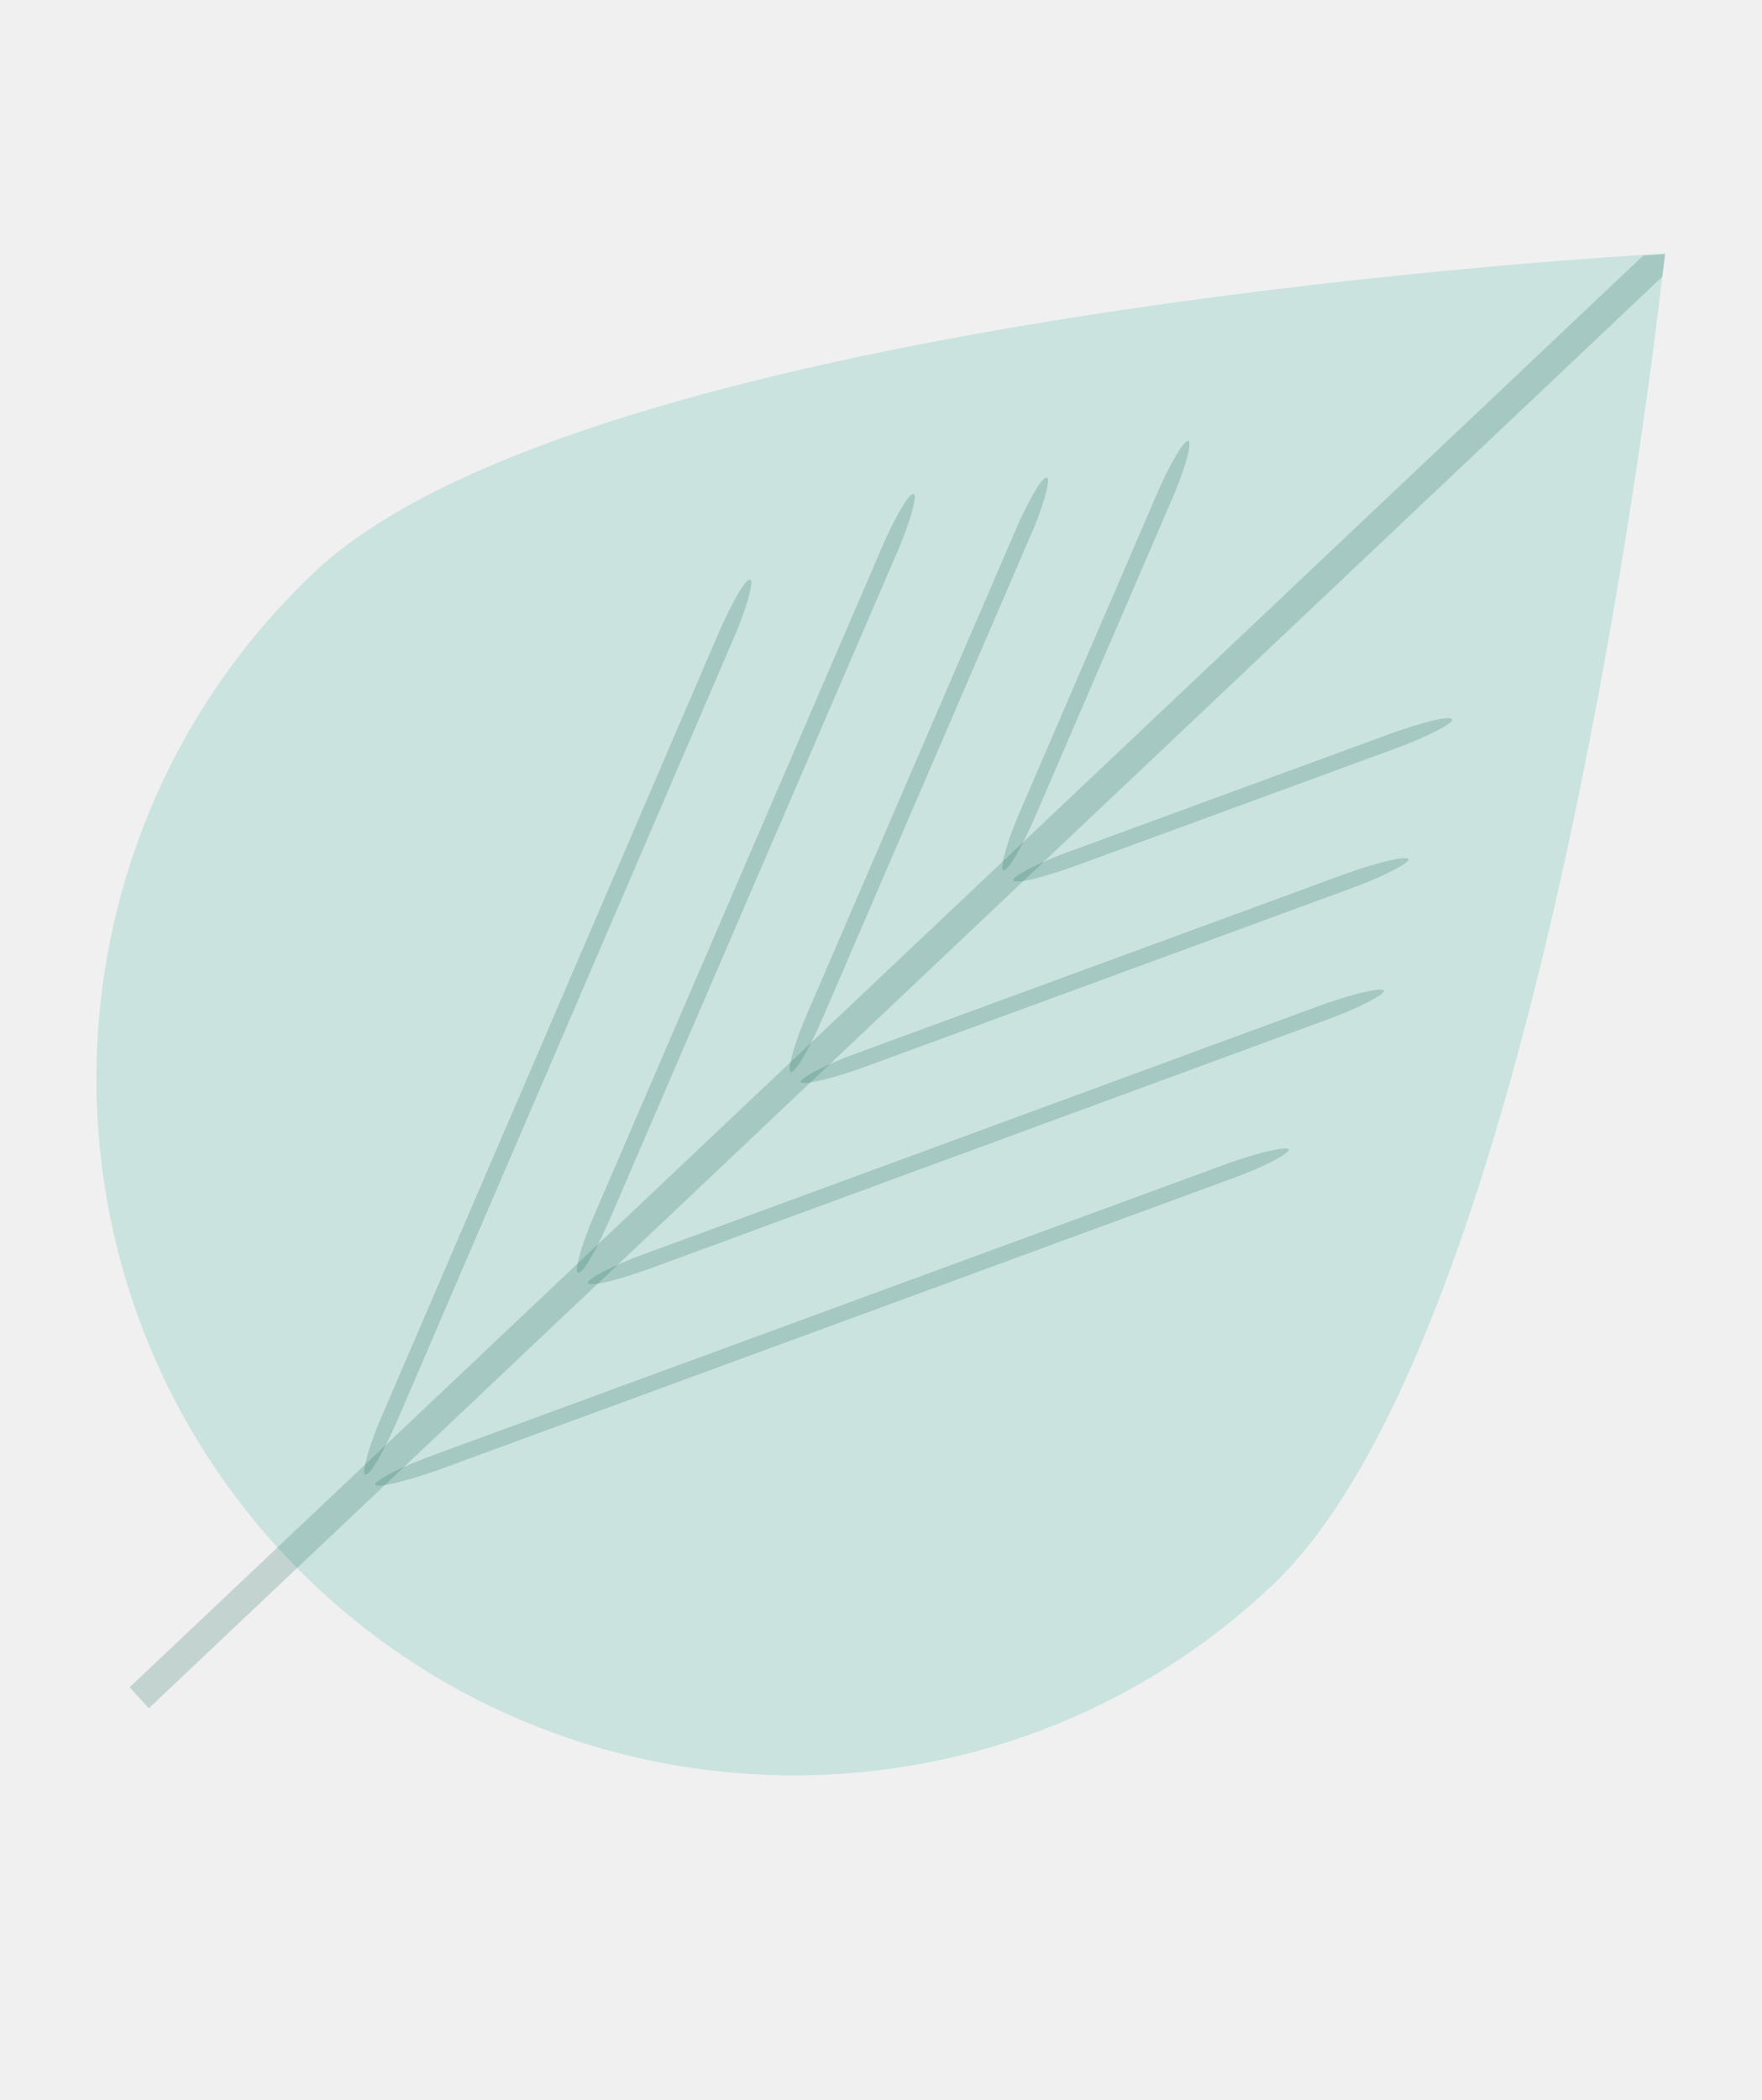
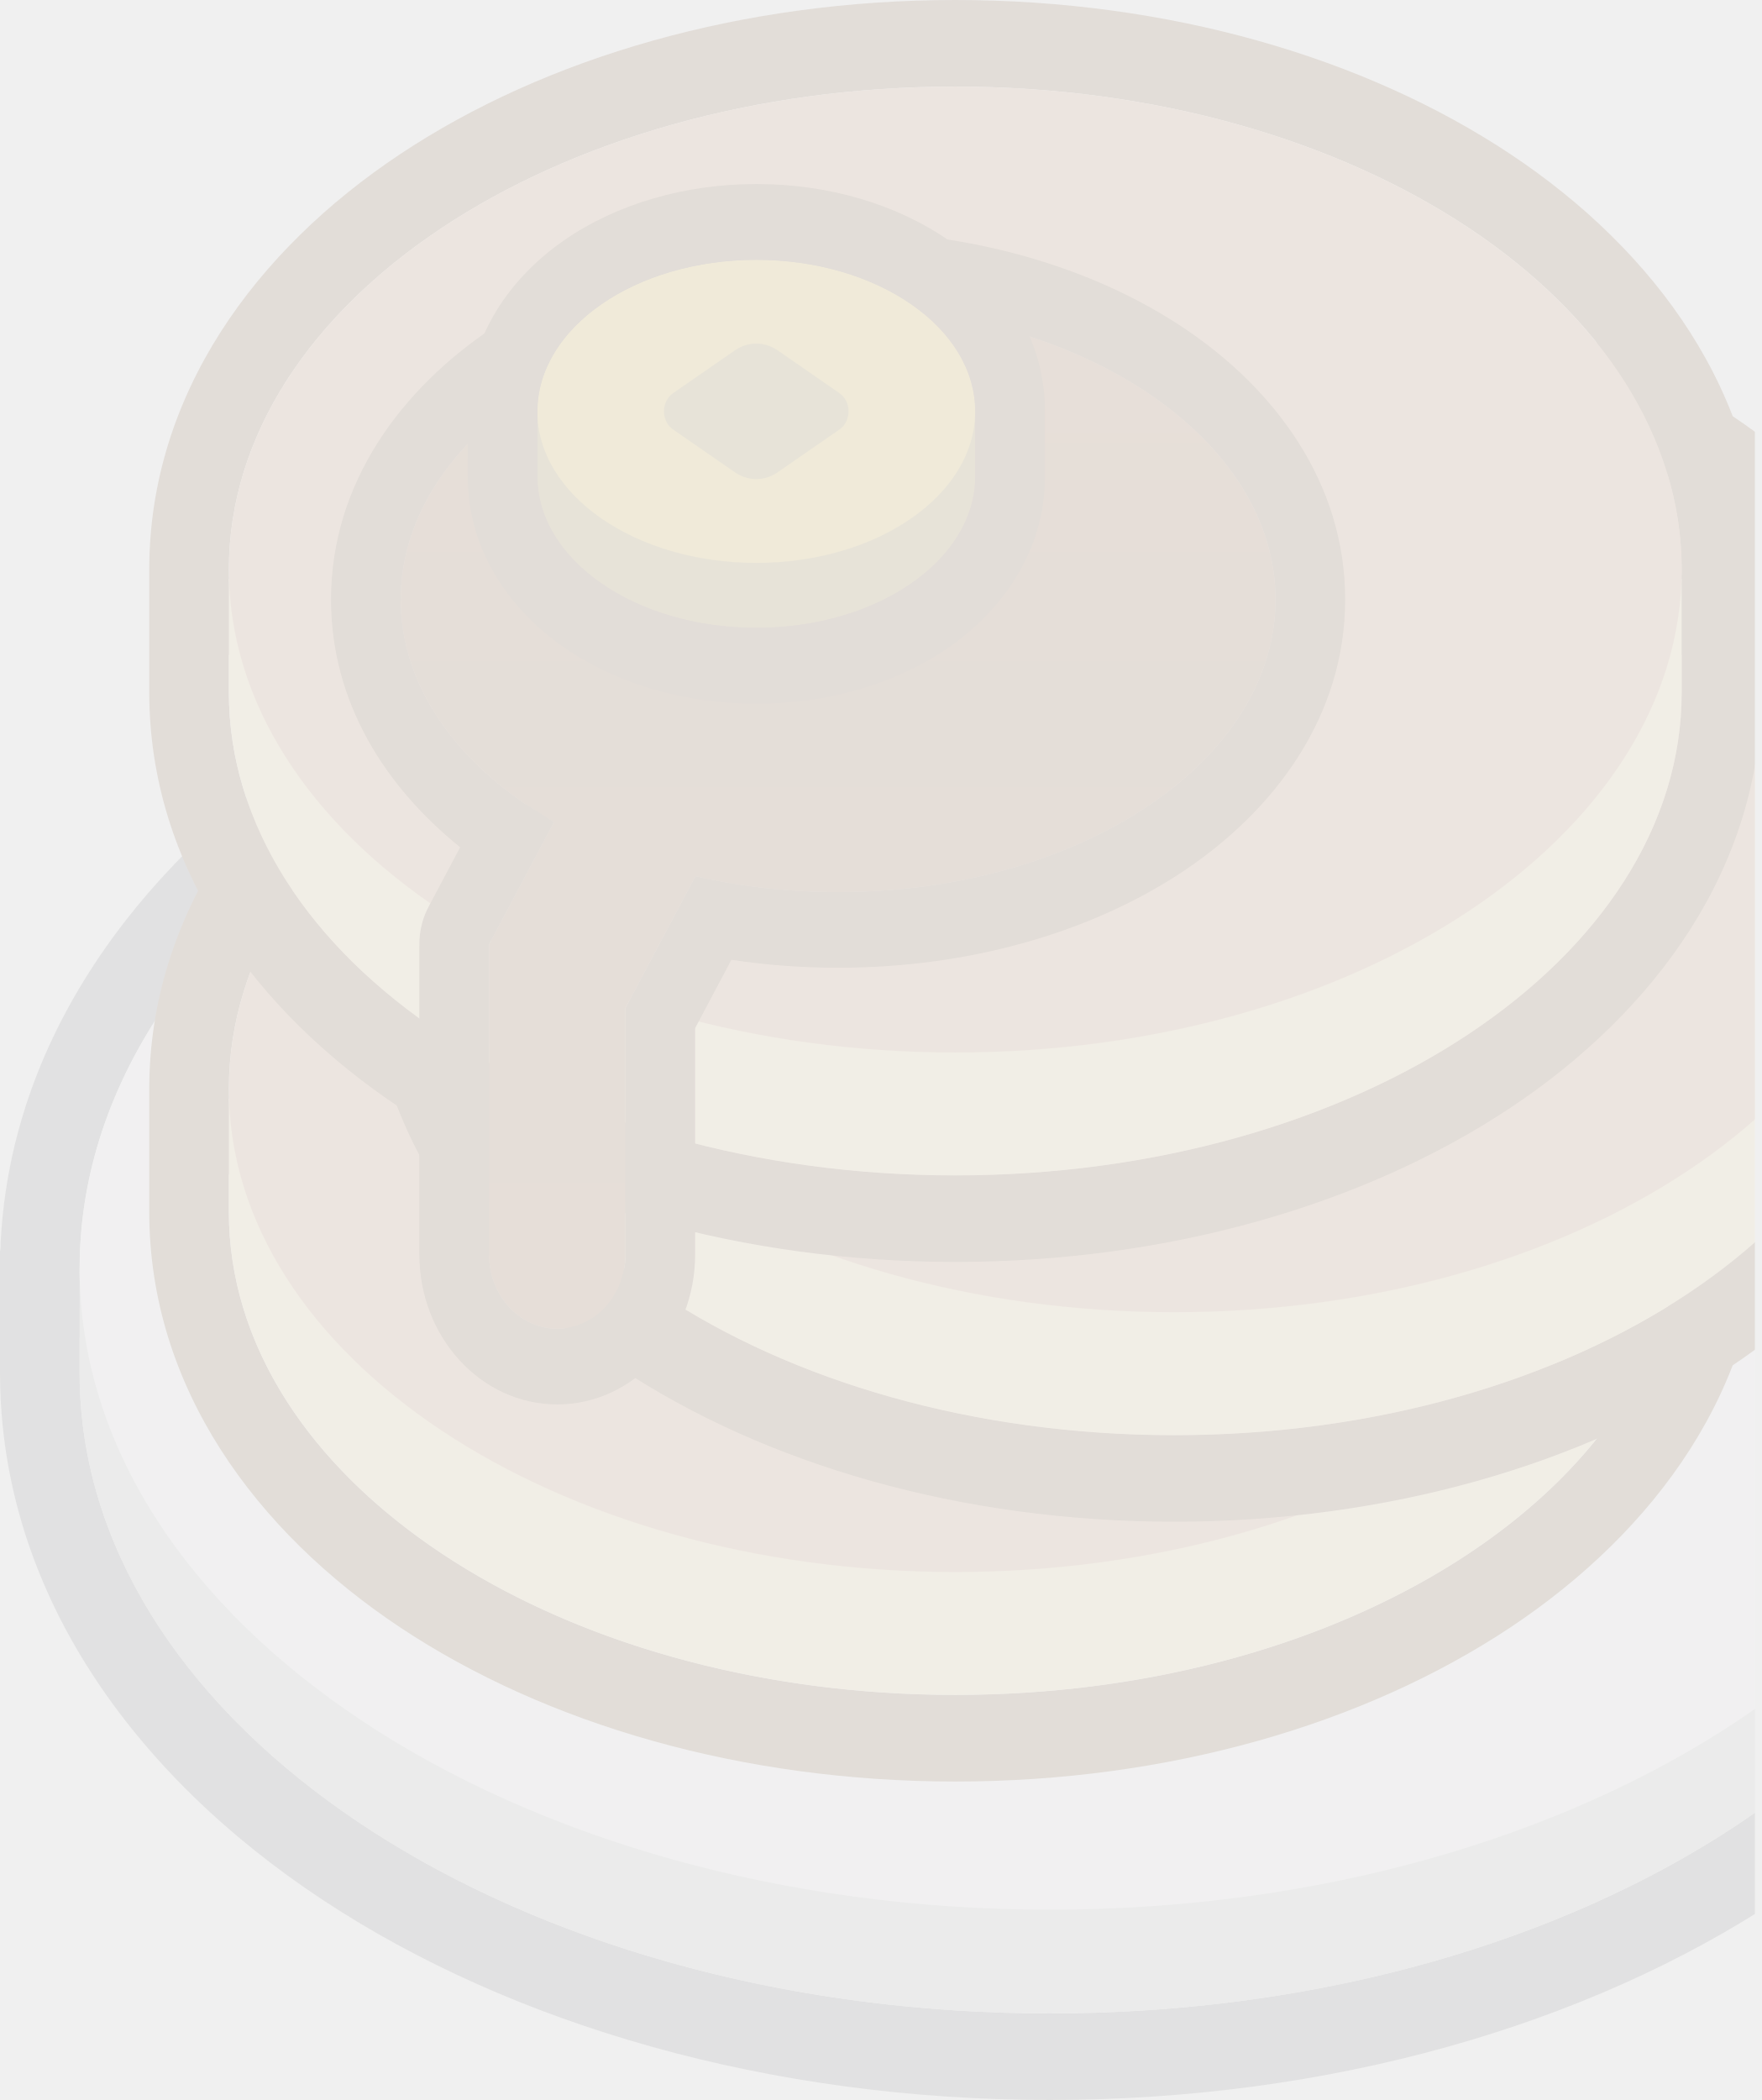
- <svg xmlns="http://www.w3.org/2000/svg" version="1.1" id="Layer_1" x="0px" y="0px" viewBox="0 0 193 230" style="enable-background:new 0 0 193 230;" xml:space="preserve">
-   <style type="text/css">
- 	.st0{opacity:0.2;fill:#34B196;}
- 	.st1{opacity:0.2;fill:#105E4E;}
- </style>
-   <path class="st0" d="M139.4,173.6c-30.2,28.6-77.8,27.6-106.9-1.9l-2.1-2.2c-27.9-30.7-26.2-78.2,4-106.8  C62.4,36.2,163.3,29,180,27.9c1.5-0.1,2.4-0.1,2.4-0.1s-0.1,0.9-0.3,2.4C180.2,46.8,167.4,147.1,139.4,173.6z" />
-   <path class="st1" d="M182.1,30.3L16.3,187.1l-2.1-2.3L180,28c1.6-0.1,2.4-0.2,2.4-0.2S182.3,28.7,182.1,30.3z" />
-   <path class="st1" d="M113.5,89.2c-1.5,3.5-3.1,6.3-3.6,6.1c-0.4-0.2,0.4-3.2,2-6.8l14.7-34.1c1.5-3.5,3.1-6.3,3.6-6.1  c0.4,0.2-0.4,3.2-2,6.8L113.5,89.2z" />
-   <path class="st1" d="M90.2,111.3c-1.5,3.5-3.1,6.3-3.6,6.1c-0.4-0.2,0.4-3.2,2-6.8l22.5-52.2c1.5-3.5,3.1-6.3,3.6-6.1  c0.4,0.2-0.4,3.3-2,6.8L90.2,111.3z" />
-   <path class="st1" d="M66.9,133.3c-1.5,3.5-3.1,6.3-3.6,6.1c-0.4-0.2,0.4-3.2,2-6.8l31.2-72.4c1.5-3.5,3.1-6.3,3.6-6.1  c0.4,0.2-0.4,3.2-2,6.8L66.9,133.3z" />
-   <path class="st1" d="M43.6,155.4c-1.5,3.5-3.1,6.3-3.6,6.1c-0.4-0.2,0.4-3.2,2-6.8l36.6-85.1c1.5-3.5,3.1-6.3,3.6-6.1  c0.4,0.2-0.4,3.2-2,6.8L43.6,155.4z" />
-   <path class="st1" d="M117.3,93.2c-3.6,1.3-6.4,2.8-6.3,3.2c0.2,0.5,3.3-0.3,6.9-1.6l34.9-12.8c3.6-1.3,6.4-2.8,6.3-3.2  c-0.2-0.5-3.3,0.3-6.9,1.6L117.3,93.2z" />
-   <path class="st1" d="M94,115.3c-3.6,1.3-6.4,2.8-6.3,3.2c0.2,0.4,3.3-0.3,6.9-1.6L148,97.3c3.6-1.3,6.4-2.8,6.3-3.2  c-0.2-0.4-3.3,0.3-6.9,1.6L94,115.3z" />
-   <path class="st1" d="M70.7,137.3c-3.6,1.3-6.4,2.8-6.3,3.2c0.2,0.5,3.3-0.3,6.9-1.6l74-27.2c3.6-1.3,6.4-2.8,6.3-3.2  c-0.2-0.4-3.3,0.3-6.9,1.6L70.7,137.3z" />
-   <path class="st1" d="M47.4,159.4c-3.6,1.3-6.4,2.8-6.3,3.2c0.2,0.4,3.2-0.3,6.9-1.6l86.9-31.9c3.6-1.3,6.4-2.8,6.3-3.2  c-0.2-0.4-3.3,0.3-6.9,1.6L47.4,159.4z" />
+ <svg xmlns="http://www.w3.org/2000/svg" xmlns:xlink="http://www.w3.org/1999/xlink" width="193" height="230" fill="none">
+   <style>.B{fill-rule:evenodd}.C{fill:#633001}.D{fill:#fedc90}.E{fill:#d1884f}</style>
+   <g clip-path="url(#B)">
+     <g opacity=".1">
+       <path d="M8.763 136.977l-.042 2a47.16 47.16 0 0 0 .597 7.484H8.72v3.87a47.15 47.15 0 0 0 .335 5.614c4.33 36.136 50.11 64.57 105.945 64.57s101.614-28.433 105.945-64.57c.222-1.852.335-3.724.335-5.614v-3.87h-.598c.395-2.46.598-4.956.598-7.484 0-.67-.015-1.336-.043-2C219.634 99.14 172.684 68.793 115 68.793S10.366 99.14 8.763 136.977zm-8.73 0c.8-23.086 15.214-42.478 35.29-55.735C56.133 67.5 84.325 59.31 115 59.31s58.867 8.19 79.677 21.934c20.075 13.257 34.498 32.65 35.29 55.735H230v13.355c0 23.966-14.67 44.097-35.323 57.735C173.867 221.81 145.675 230 115 230s-58.867-8.19-79.677-21.933C14.67 194.43 0 174.298 0 150.332v-13.355h.034z" fill="#606063" class="B" />
+       <path d="M221.28 150.334c0 38.76-47.583 70.183-106.28 70.183S8.72 189.095 8.72 150.334v-11.1h212.56v11.1z" fill="#bebebe" />
+       <path d="M221.28 138.977c0 38.76-47.583 70.183-106.28 70.183S8.72 177.738 8.72 138.977 56.303 68.794 115 68.794s106.28 31.423 106.28 70.184z" fill="#faf9fa" />
+       <path d="M25.072 119.15v.132c0 3.19.425 6.317 1.24 9.352h-1.24v4.1a35.77 35.77 0 0 0 .406 5.375c4.052 26.686 37.95 47.515 79.167 47.515s75.115-20.83 79.167-47.515c.27-1.767.406-3.56.406-5.375v-4.1h-1.24a36.04 36.04 0 0 0 1.239-9.092l.001-.26v-.132c-.107-29.15-35.692-52.758-79.573-52.758S25.18 90 25.072 119.15zm-8.72 0h-.001v13.594c0 19.16 11.65 34.97 27.48 45.492 15.98 10.622 37.503 16.883 60.814 16.883s44.833-6.26 60.814-16.883c15.83-10.522 27.48-26.332 27.48-45.492l.001-13.462c0-19.16-11.648-34.97-27.48-45.492-15.98-10.622-37.503-16.883-60.814-16.883S59.812 63.168 43.83 73.8c-15.795 10.498-27.426 26.26-27.48 45.36z" class="B C" />
+       <path d="M184.217 132.745c0 29.2-35.626 52.89-79.573 52.89s-79.573-23.68-79.573-52.89v-12.41h159.146v12.41z" class="D" />
+       <path d="M184.217 119.282c0 29.2-35.626 52.89-79.573 52.89s-79.573-23.68-79.573-52.89 35.626-52.9 79.573-52.9 79.573 23.68 79.573 52.9z" class="E" />
+       <path d="M49.053 90.696v.132c0 3.192.425 6.317 1.24 9.353h-1.24v4.1a35.75 35.75 0 0 0 .406 5.374c4.052 26.686 37.95 47.515 79.167 47.515s75.116-20.83 79.167-47.515c.27-1.767.406-3.56.406-5.374v-4.1h-1.24c.793-2.953 1.217-5.99 1.24-9.092l.001-.26v-.132c-.107-29.15-35.692-52.758-79.573-52.758S49.16 61.547 49.053 90.696zm-8.72 0h-.001v13.595c0 19.16 11.65 34.97 27.48 45.49 15.98 10.622 37.504 16.883 60.814 16.883s44.833-6.26 60.814-16.883c15.83-10.522 27.48-26.332 27.48-45.49V90.828c0-19.16-11.65-34.97-27.48-45.49-15.98-10.622-37.503-16.882-60.814-16.882s-44.833 6.26-60.814 16.882c-15.795 10.498-27.426 26.26-27.48 45.36z" class="B C" />
+       <path d="M208.198 104.29c0 29.2-35.626 52.9-79.573 52.9s-79.573-23.68-79.573-52.9v-12.41h159.146v12.41z" class="D" />
+       <path d="M208.198 90.828c0 29.2-35.626 52.89-79.573 52.89s-79.573-23.68-79.573-52.89 35.626-52.89 79.573-52.89 79.573 23.68 79.573 52.89z" class="E" />
+       <path d="M25.072 62.242v.132a35.97 35.97 0 0 0 1.24 9.353h-1.24v4.1a35.77 35.77 0 0 0 .406 5.374c4.052 26.686 37.95 47.515 79.167 47.515s75.115-20.83 79.167-47.515a35.68 35.68 0 0 0 .406-5.374v-4.1h-1.24c.792-2.953 1.216-5.99 1.24-9.092l.001-.26v-.132c-.107-29.15-35.692-52.758-79.573-52.758S25.18 33.093 25.072 62.242zm-8.72 0h-.001v13.595c0 19.16 11.65 34.97 27.48 45.492 15.98 10.62 37.503 16.882 60.814 16.882s44.833-6.26 60.814-16.882c15.83-10.523 27.48-26.332 27.48-45.492l.001-13.463c0-19.16-11.648-34.97-27.48-45.492C149.478 6.26 127.956 0 104.645 0S59.812 6.26 43.83 16.883c-15.795 10.498-27.426 26.26-27.48 45.36z" class="B C" />
+       <path d="M184.217 75.837c0 29.2-35.626 52.9-79.573 52.9s-79.573-23.68-79.573-52.9v-12.41h159.146v12.41z" class="D" />
+       <path d="M184.217 62.374c0 29.2-35.626 52.9-79.573 52.9s-79.573-23.68-79.573-52.9 35.626-52.89 79.573-52.89 79.573 23.68 79.573 52.89z" class="E" />
+       <g class="B">
+         <path d="M43.894 65.665c0 9.752 6.515 18.486 16.794 24.363l-7.122 13.417v33.953c0 4.5 3.346 8.13 7.475 8.13s7.475-3.64 7.475-8.13v-27.003l7.662-14.433c4.9 1.13 10.158 1.744 15.63 1.744 26.462 0 47.915-14.345 47.915-32.04s-21.453-32.04-47.915-32.04-47.915 14.345-47.915 32.04z" fill="url(#A)" />
+         <path d="M60.688 90.028l-3.273-2.056c-8.37-5.77-13.52-13.636-13.52-22.307 0-17.696 21.452-32.04 47.915-32.04s47.914 14.345 47.914 32.04-21.452 32.04-47.914 32.04c-5.473 0-10.732-.614-15.63-1.744l-7.662 14.433v27.003c0 4.5-3.347 8.13-7.475 8.13s-7.475-3.64-7.475-8.13v-33.953l7.122-13.417zm-14.752 13.56v33.8c0 9.073 6.763 16.43 15.105 16.43s15.105-7.356 15.105-16.43v-24.78l3.974-7.486c3.774.572 7.686.87 11.69.87 14.41 0 27.82-3.89 37.877-10.613 9.932-6.642 17.668-16.918 17.668-29.726s-7.736-23.084-17.668-29.726c-10.057-6.725-23.468-10.614-37.877-10.614s-27.82 3.89-37.877 10.614C44 42.58 36.263 52.857 36.263 65.665c0 11.24 5.92 20.498 14.145 27.13l-3.397 6.4c-.324.6-.582 1.227-.765 1.9-.223.82-.324 1.66-.3 2.494z" class="C" />
+       </g>
+       <g fill="#9e7200">
+         <use xlink:href="#C" />
+         <path d="M58.863 45.052h47.963v7.113H58.863v-7.113z" />
+       </g>
+       <path d="M58.863 45.052c0 9.167 10.737 16.598 23.98 16.598s23.98-7.43 23.98-16.598-10.737-16.598-23.98-16.598-23.98 7.43-23.98 16.598z" fill="#f0b90b" />
+       <path d="M73.743 43.05l6.76-4.678c1.428-.988 3.254-.988 4.682 0l6.76 4.678c1.346.932 1.346 3.07 0 4l-6.76 4.678c-1.428.99-3.254.99-4.682 0l-6.76-4.678c-1.346-.932-1.346-3.07 0-4z" fill="#9e7200" />
+       <path d="M61.8 26.314c5.74-3.973 13.204-6.16 21.054-6.16s15.313 2.186 21.054 6.16c5.65 3.9 10.558 10.333 10.558 18.738v7.114c0 8.405-4.908 14.828-10.558 18.738-5.74 3.973-13.204 6.16-21.053 6.16S67.53 74.877 61.8 70.903c-5.65-3.9-10.558-10.333-10.558-18.738v-7.114c0-8.405 4.908-14.828 10.558-18.738zm21.054 2.14c-13.244 0-23.98 7.43-23.98 16.598v7.114c0 9.167 10.737 16.598 23.98 16.598s23.98-7.43 23.98-16.598v-7.114c0-9.167-10.737-16.598-23.98-16.598z" class="B C" />
+     </g>
+   </g>
+   <defs>
+     <linearGradient id="A" x1="92.327" y1="34.697" x2="92.327" y2="144.687" gradientUnits="userSpaceOnUse">
+       <stop stop-color="#9f4a08" />
+       <stop offset=".37" stop-color="#7d3900" />
+       <stop offset="1" stop-color="#8d4104" />
+     </linearGradient>
+     <clipPath id="B">
+       <path fill="#fff" d="M0 0h192.24v230H0z" />
+     </clipPath>
+     <path id="C" d="M58.863 52.165c0 9.167 10.737 16.598 23.98 16.598s23.98-7.43 23.98-16.598-10.737-16.598-23.98-16.598-23.98 7.43-23.98 16.598z" />
+   </defs>
</svg>
